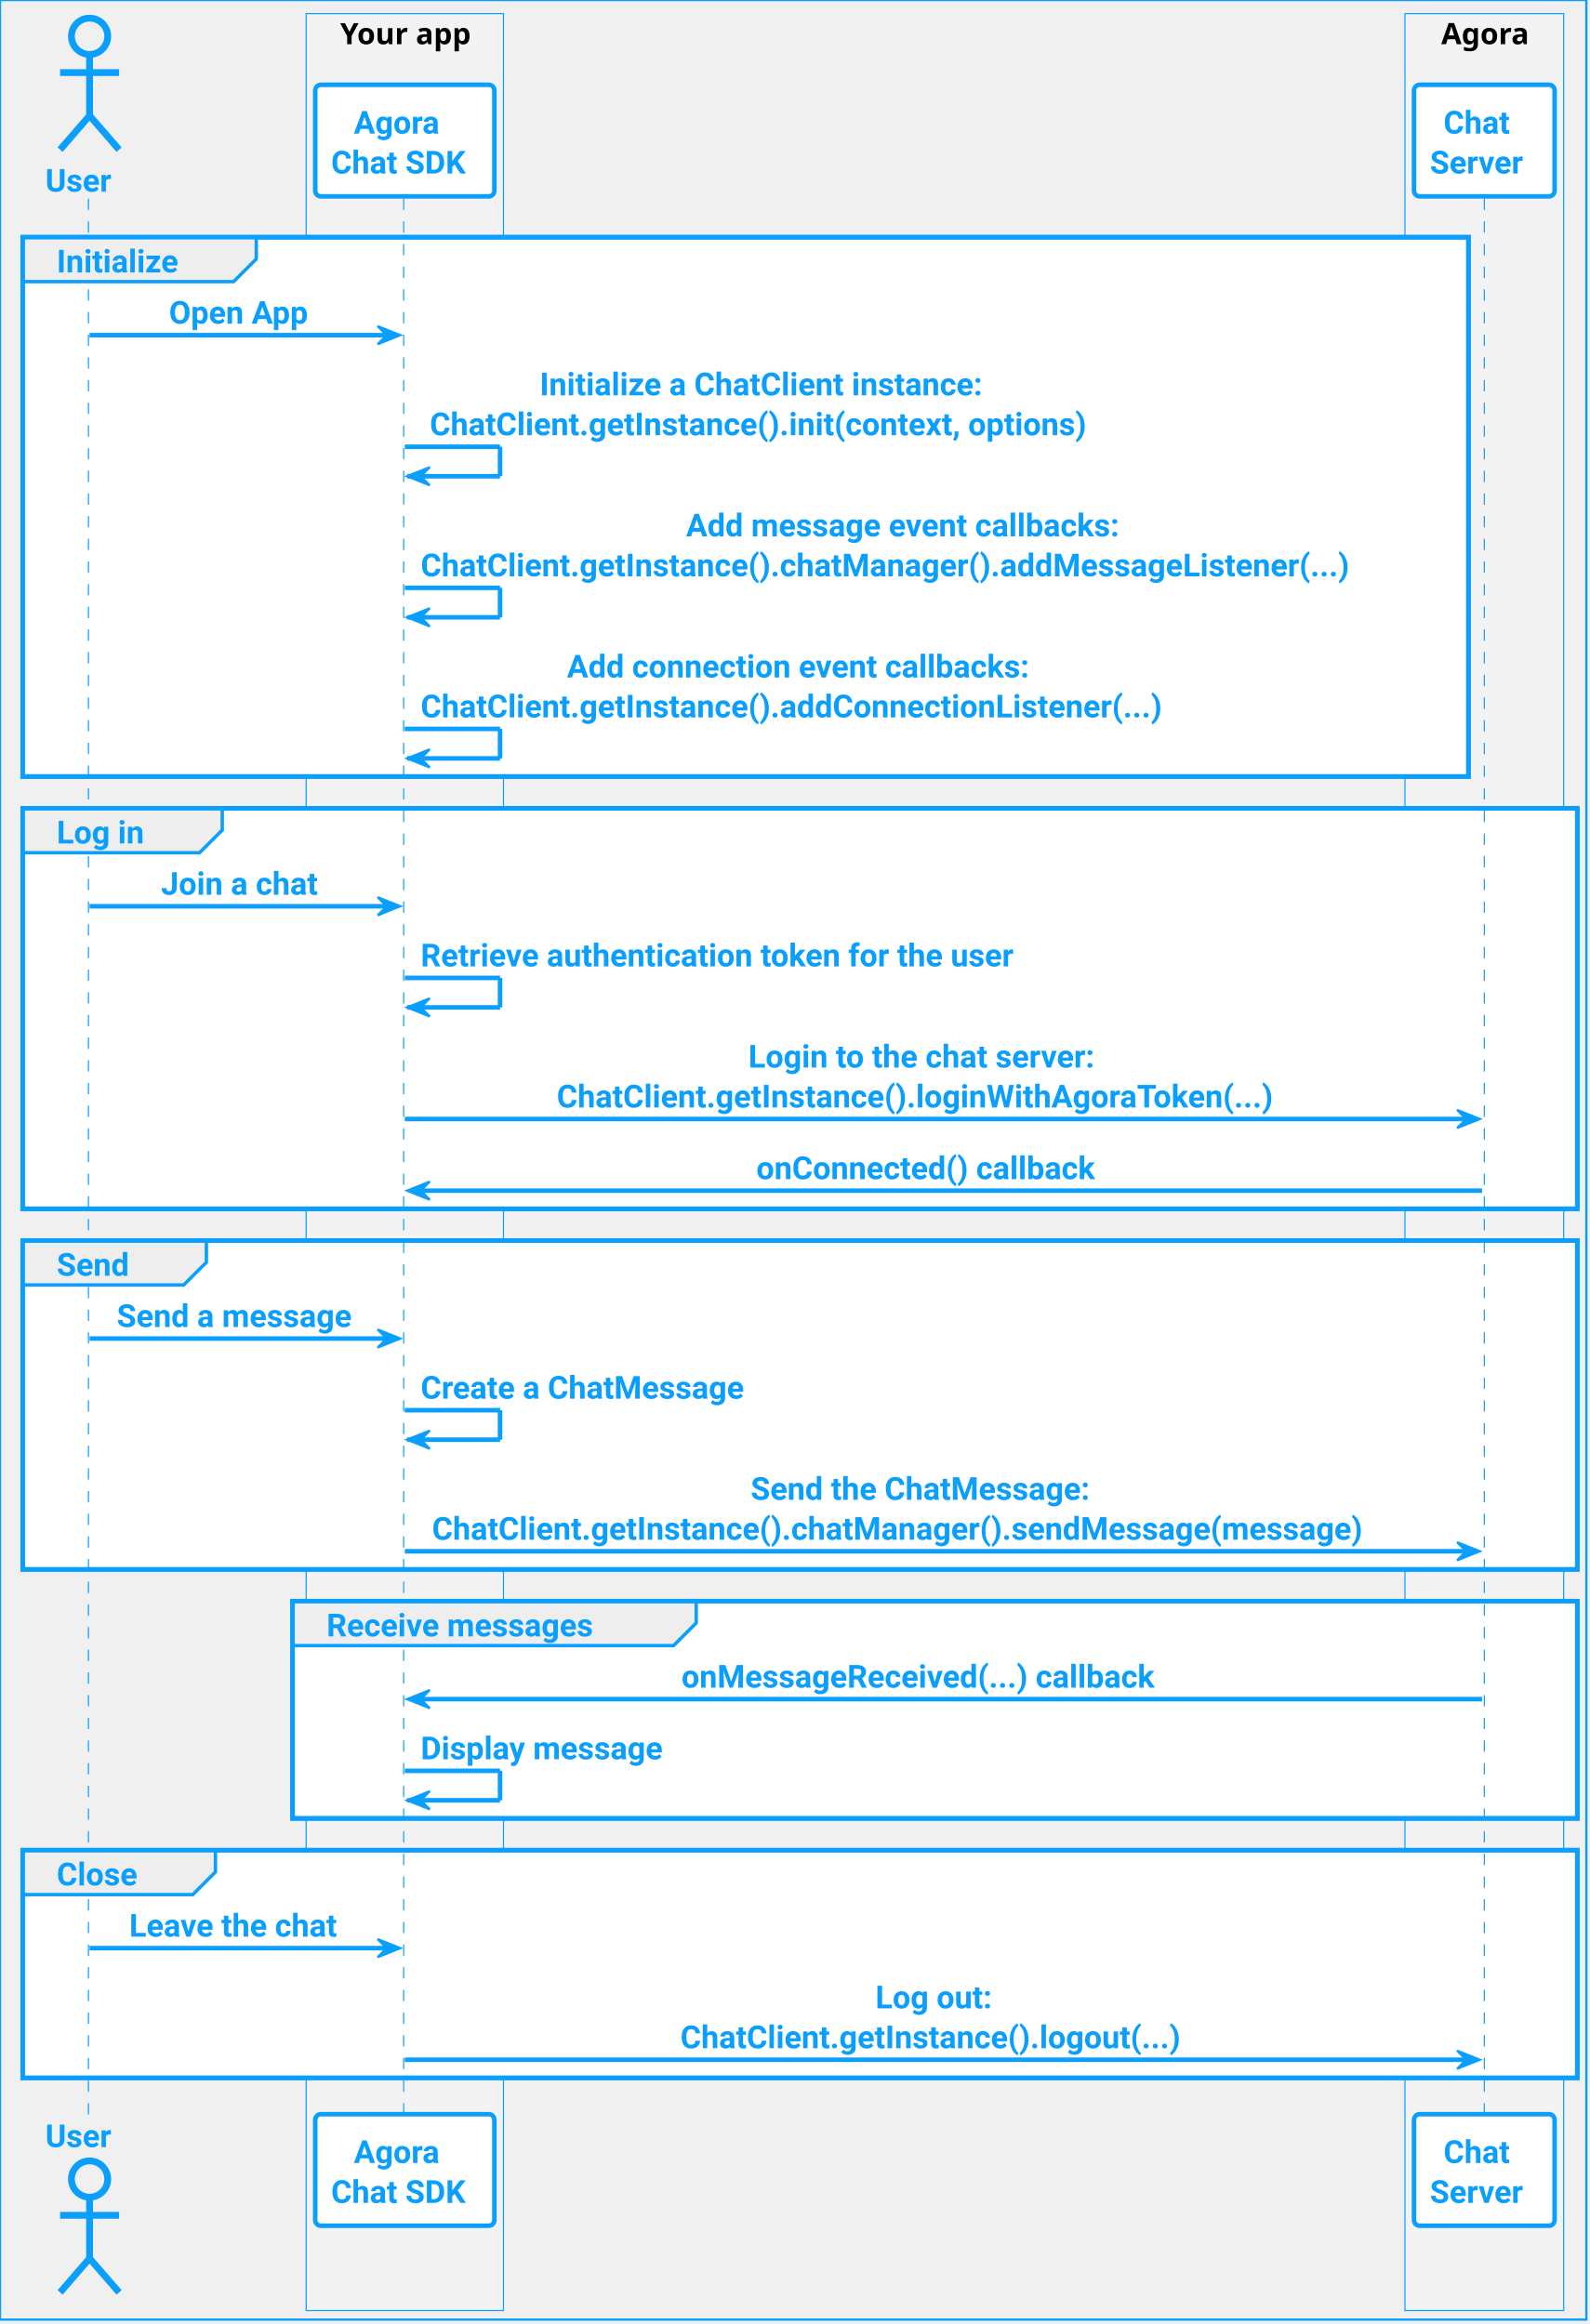
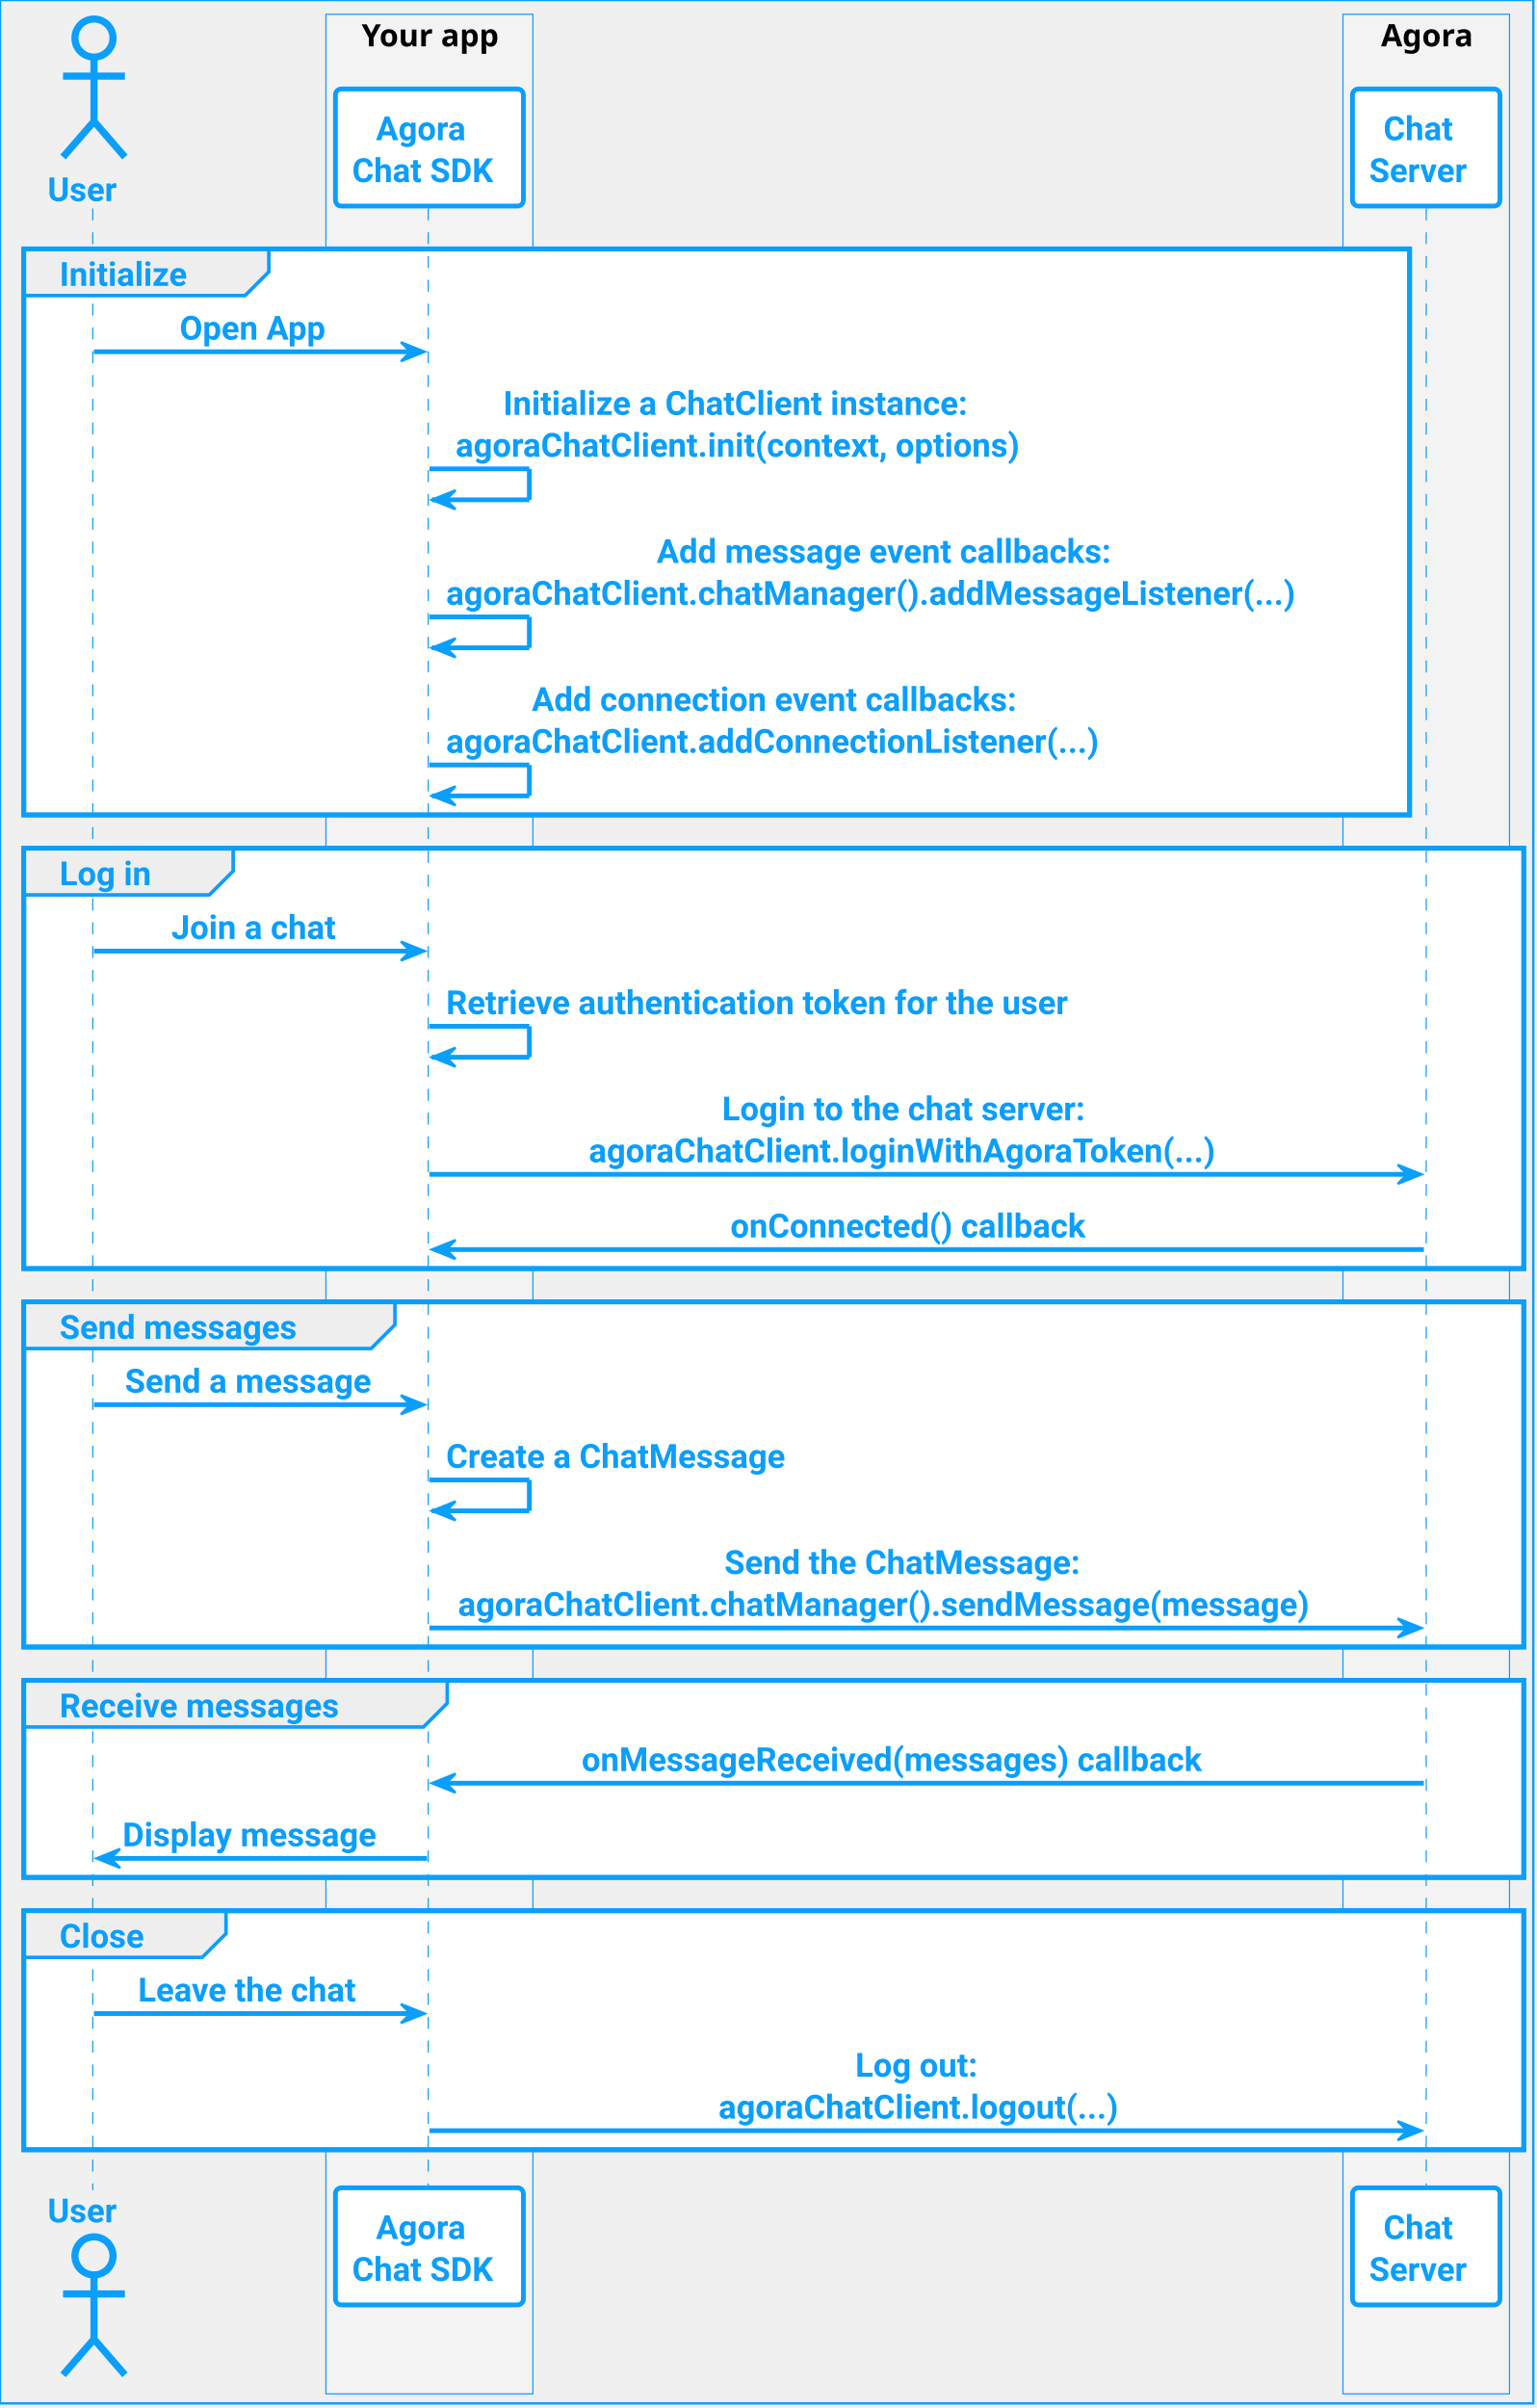
- <svg xmlns="http://www.w3.org/2000/svg" contentStyleType="text/css" height="1025px" preserveAspectRatio="none" style="width:701px;height:1025px;" version="1.1" viewBox="0 0 701 1025" width="701px" zoomAndPan="magnify">
+ <svg xmlns="http://www.w3.org/2000/svg" contentStyleType="text/css" height="1012px" preserveAspectRatio="none" style="width:646px;height:1012px;" version="1.1" viewBox="0 0 646 1012" width="646px" zoomAndPan="magnify">
  <defs />
  <g>
-     <rect fill="none" height="1023.062" style="stroke:#0A9EFD;stroke-width:1.0;" width="699.5" x="0" y="0" />
-     <rect fill="#F3F3F3" height="1013.062" style="stroke:#0A9EFD;stroke-width:0.5;" width="87" x="135" y="6" />
-     <text fill="#000000" font-family="sans-serif" font-size="13" font-weight="bold" lengthAdjust="spacing" textLength="57" x="150" y="19.495">Your app</text>
-     <rect fill="#F3F3F3" height="1013.062" style="stroke:#0A9EFD;stroke-width:0.5;" width="70" x="619.5" y="6" />
-     <text fill="#000000" font-family="sans-serif" font-size="13" font-weight="bold" lengthAdjust="spacing" textLength="38" x="635.5" y="19.495">Agora</text>
-     <rect fill="#FFFFFF" height="237.875" style="stroke:#0A9EFD;stroke-width:2.0;" width="637.5" x="10" y="104.609" />
-     <rect fill="#FFFFFF" height="176.656" style="stroke:#0A9EFD;stroke-width:2.0;" width="685.5" x="10" y="356.484" />
-     <rect fill="#FFFFFF" height="145.047" style="stroke:#0A9EFD;stroke-width:2.0;" width="685.5" x="10" y="547.141" />
-     <rect fill="#FFFFFF" height="95.828" style="stroke:#0A9EFD;stroke-width:2.0;" width="566.5" x="129" y="706.188" />
-     <rect fill="#FFFFFF" height="100.438" style="stroke:#0A9EFD;stroke-width:2.0;" width="685.5" x="10" y="816.016" />
-     <line style="stroke:#0A9EFD;stroke-width:0.5;stroke-dasharray:5.0,5.0;" x1="39" x2="39" y1="87.609" y2="933.453" />
-     <line style="stroke:#0A9EFD;stroke-width:0.5;stroke-dasharray:5.0,5.0;" x1="178" x2="178" y1="87.609" y2="933.453" />
-     <line style="stroke:#0A9EFD;stroke-width:0.5;stroke-dasharray:5.0,5.0;" x1="654.5" x2="654.5" y1="87.609" y2="933.453" />
+     <rect fill="none" height="1010.062" style="stroke:#0A9EFD;stroke-width:1.0;" width="644.5" x="0" y="0" />
+     <rect fill="#F3F3F3" height="1000.062" style="stroke:#0A9EFD;stroke-width:0.5;" width="87" x="137" y="6" />
+     <text fill="#000000" font-family="sans-serif" font-size="13" font-weight="bold" lengthAdjust="spacing" textLength="57" x="152" y="19.495">Your app</text>
+     <rect fill="#F3F3F3" height="1000.062" style="stroke:#0A9EFD;stroke-width:0.5;" width="70" x="564.5" y="6" />
+     <text fill="#000000" font-family="sans-serif" font-size="13" font-weight="bold" lengthAdjust="spacing" textLength="38" x="580.5" y="19.495">Agora</text>
+     <rect fill="#FFFFFF" height="237.875" style="stroke:#0A9EFD;stroke-width:2.0;" width="582.5" x="10" y="104.609" />
+     <rect fill="#FFFFFF" height="176.656" style="stroke:#0A9EFD;stroke-width:2.0;" width="630.5" x="10" y="356.484" />
+     <rect fill="#FFFFFF" height="145.047" style="stroke:#0A9EFD;stroke-width:2.0;" width="630.5" x="10" y="547.141" />
+     <rect fill="#FFFFFF" height="82.828" style="stroke:#0A9EFD;stroke-width:2.0;" width="630.5" x="10" y="706.188" />
+     <rect fill="#FFFFFF" height="100.438" style="stroke:#0A9EFD;stroke-width:2.0;" width="630.5" x="10" y="803.016" />
+     <line style="stroke:#0A9EFD;stroke-width:0.5;stroke-dasharray:5.0,5.0;" x1="39" x2="39" y1="87.609" y2="920.453" />
+     <line style="stroke:#0A9EFD;stroke-width:0.5;stroke-dasharray:5.0,5.0;" x1="180" x2="180" y1="87.609" y2="920.453" />
+     <line style="stroke:#0A9EFD;stroke-width:0.5;stroke-dasharray:5.0,5.0;" x1="599.5" x2="599.5" y1="87.609" y2="920.453" />
    <text fill="#0A9EFD" font-family="Roboto" font-size="14" font-weight="bold" lengthAdjust="spacing" textLength="33" x="20" y="84.533">User</text>
    <ellipse cx="39.5" cy="16" fill="none" rx="8" ry="8" style="stroke:#0A9EFD;stroke-width:3.0;" />
    <path d="M39.5,24 L39.5,51 M26.5,32 L52.5,32 M39.5,51 L26.5,66 M39.5,51 L52.5,66 " fill="none" style="stroke:#0A9EFD;stroke-width:3.0;" />
-     <text fill="#0A9EFD" font-family="Roboto" font-size="14" font-weight="bold" lengthAdjust="spacing" textLength="33" x="20" y="946.986">User</text>
-     <ellipse cx="39.5" cy="961.062" fill="none" rx="8" ry="8" style="stroke:#0A9EFD;stroke-width:3.0;" />
-     <path d="M39.5,969.062 L39.5,996.062 M26.5,977.062 L52.5,977.062 M39.5,996.062 L26.5,1011.062 M39.5,996.062 L52.5,1011.062 " fill="none" style="stroke:#0A9EFD;stroke-width:3.0;" />
-     <rect fill="#FFFFFF" height="49.219" rx="2.5" ry="2.5" style="stroke:#0A9EFD;stroke-width:2.0;" width="79" x="139" y="37.391" />
-     <text fill="#0A9EFD" font-family="Roboto" font-size="14" font-weight="bold" lengthAdjust="spacing" textLength="41" x="156" y="58.924">Agora</text>
-     <text fill="#0A9EFD" font-family="Roboto" font-size="14" font-weight="bold" lengthAdjust="spacing" textLength="65" x="146" y="76.533">Chat SDK</text>
-     <rect fill="#FFFFFF" height="49.219" rx="2.5" ry="2.5" style="stroke:#0A9EFD;stroke-width:2.0;" width="79" x="139" y="932.453" />
-     <text fill="#0A9EFD" font-family="Roboto" font-size="14" font-weight="bold" lengthAdjust="spacing" textLength="41" x="156" y="953.986">Agora</text>
-     <text fill="#0A9EFD" font-family="Roboto" font-size="14" font-weight="bold" lengthAdjust="spacing" textLength="65" x="146" y="971.596">Chat SDK</text>
-     <rect fill="#FFFFFF" height="49.219" rx="2.5" ry="2.5" style="stroke:#0A9EFD;stroke-width:2.0;" width="62" x="623.5" y="37.391" />
-     <text fill="#0A9EFD" font-family="Roboto" font-size="14" font-weight="bold" lengthAdjust="spacing" textLength="32" x="636.5" y="58.924">Chat</text>
-     <text fill="#0A9EFD" font-family="Roboto" font-size="14" font-weight="bold" lengthAdjust="spacing" textLength="48" x="630.5" y="76.533">Server</text>
-     <rect fill="#FFFFFF" height="49.219" rx="2.5" ry="2.5" style="stroke:#0A9EFD;stroke-width:2.0;" width="62" x="623.5" y="932.453" />
-     <text fill="#0A9EFD" font-family="Roboto" font-size="14" font-weight="bold" lengthAdjust="spacing" textLength="32" x="636.5" y="953.986">Chat</text>
-     <text fill="#0A9EFD" font-family="Roboto" font-size="14" font-weight="bold" lengthAdjust="spacing" textLength="48" x="630.5" y="971.596">Server</text>
+     <text fill="#0A9EFD" font-family="Roboto" font-size="14" font-weight="bold" lengthAdjust="spacing" textLength="33" x="20" y="933.986">User</text>
+     <ellipse cx="39.5" cy="948.062" fill="none" rx="8" ry="8" style="stroke:#0A9EFD;stroke-width:3.0;" />
+     <path d="M39.5,956.062 L39.5,983.062 M26.5,964.062 L52.5,964.062 M39.5,983.062 L26.5,998.062 M39.5,983.062 L52.5,998.062 " fill="none" style="stroke:#0A9EFD;stroke-width:3.0;" />
+     <rect fill="#FFFFFF" height="49.219" rx="2.5" ry="2.5" style="stroke:#0A9EFD;stroke-width:2.0;" width="79" x="141" y="37.391" />
+     <text fill="#0A9EFD" font-family="Roboto" font-size="14" font-weight="bold" lengthAdjust="spacing" textLength="41" x="158" y="58.924">Agora</text>
+     <text fill="#0A9EFD" font-family="Roboto" font-size="14" font-weight="bold" lengthAdjust="spacing" textLength="65" x="148" y="76.533">Chat SDK</text>
+     <rect fill="#FFFFFF" height="49.219" rx="2.5" ry="2.5" style="stroke:#0A9EFD;stroke-width:2.0;" width="79" x="141" y="919.453" />
+     <text fill="#0A9EFD" font-family="Roboto" font-size="14" font-weight="bold" lengthAdjust="spacing" textLength="41" x="158" y="940.986">Agora</text>
+     <text fill="#0A9EFD" font-family="Roboto" font-size="14" font-weight="bold" lengthAdjust="spacing" textLength="65" x="148" y="958.596">Chat SDK</text>
+     <rect fill="#FFFFFF" height="49.219" rx="2.5" ry="2.5" style="stroke:#0A9EFD;stroke-width:2.0;" width="62" x="568.5" y="37.391" />
+     <text fill="#0A9EFD" font-family="Roboto" font-size="14" font-weight="bold" lengthAdjust="spacing" textLength="32" x="581.5" y="58.924">Chat</text>
+     <text fill="#0A9EFD" font-family="Roboto" font-size="14" font-weight="bold" lengthAdjust="spacing" textLength="48" x="575.5" y="76.533">Server</text>
+     <rect fill="#FFFFFF" height="49.219" rx="2.5" ry="2.5" style="stroke:#0A9EFD;stroke-width:2.0;" width="62" x="568.5" y="919.453" />
+     <text fill="#0A9EFD" font-family="Roboto" font-size="14" font-weight="bold" lengthAdjust="spacing" textLength="32" x="581.5" y="940.986">Chat</text>
+     <text fill="#0A9EFD" font-family="Roboto" font-size="14" font-weight="bold" lengthAdjust="spacing" textLength="48" x="575.5" y="958.596">Server</text>
    <path d="M10,104.609 L113,104.609 L113,114.219 L103,124.219 L10,124.219 L10,104.609 " fill="#EEEEEE" style="stroke:#0A9EFD;stroke-width:1.5;" />
-     <rect fill="none" height="237.875" style="stroke:#0A9EFD;stroke-width:2.0;" width="637.5" x="10" y="104.609" />
+     <rect fill="none" height="237.875" style="stroke:#0A9EFD;stroke-width:2.0;" width="582.5" x="10" y="104.609" />
    <text fill="#0A9EFD" font-family="Roboto" font-size="14" font-weight="bold" lengthAdjust="spacing" textLength="58" x="25" y="120.143">Initialize</text>
-     <polygon fill="#0A9EFD" points="166.5,143.828,176.5,147.828,166.5,151.828,170.5,147.828" style="stroke:#0A9EFD;stroke-width:1.0;" />
-     <line style="stroke:#0A9EFD;stroke-width:2.0;" x1="39.5" x2="172.5" y1="147.828" y2="147.828" />
-     <text fill="#0A9EFD" font-family="Roboto" font-size="14" font-weight="bold" lengthAdjust="spacing" textLength="69" x="74.5" y="142.752">Open App</text>
-     <line style="stroke:#0A9EFD;stroke-width:2.0;" x1="178.5" x2="220.5" y1="197.047" y2="197.047" />
-     <line style="stroke:#0A9EFD;stroke-width:2.0;" x1="220.5" x2="220.5" y1="197.047" y2="210.047" />
-     <line style="stroke:#0A9EFD;stroke-width:2.0;" x1="179.5" x2="220.5" y1="210.047" y2="210.047" />
-     <polygon fill="#0A9EFD" points="189.5,206.047,179.5,210.047,189.5,214.047,185.5,210.047" style="stroke:#0A9EFD;stroke-width:1.0;" />
-     <text fill="#0A9EFD" font-family="Roboto" font-size="14" font-weight="bold" lengthAdjust="spacing" textLength="215" x="238" y="174.361">Initialize a ChatClient instance:</text>
-     <text fill="#0A9EFD" font-family="Roboto" font-size="14" font-weight="bold" lengthAdjust="spacing" textLength="320" x="189.5" y="191.971">ChatClient.getInstance().init(context, options)</text>
-     <line style="stroke:#0A9EFD;stroke-width:2.0;" x1="178.5" x2="220.5" y1="259.266" y2="259.266" />
-     <line style="stroke:#0A9EFD;stroke-width:2.0;" x1="220.5" x2="220.5" y1="259.266" y2="272.266" />
-     <line style="stroke:#0A9EFD;stroke-width:2.0;" x1="179.5" x2="220.5" y1="272.266" y2="272.266" />
-     <polygon fill="#0A9EFD" points="189.5,268.266,179.5,272.266,189.5,276.266,185.5,272.266" style="stroke:#0A9EFD;stroke-width:1.0;" />
-     <text fill="#0A9EFD" font-family="Roboto" font-size="14" font-weight="bold" lengthAdjust="spacing" textLength="212" x="302.5" y="236.58">Add message event callbacks:</text>
-     <text fill="#0A9EFD" font-family="Roboto" font-size="14" font-weight="bold" lengthAdjust="spacing" textLength="450" x="185.5" y="254.19">ChatClient.getInstance().chatManager().addMessageListener(...)</text>
-     <line style="stroke:#0A9EFD;stroke-width:2.0;" x1="178.5" x2="220.5" y1="321.484" y2="321.484" />
-     <line style="stroke:#0A9EFD;stroke-width:2.0;" x1="220.5" x2="220.5" y1="321.484" y2="334.484" />
-     <line style="stroke:#0A9EFD;stroke-width:2.0;" x1="179.5" x2="220.5" y1="334.484" y2="334.484" />
-     <polygon fill="#0A9EFD" points="189.5,330.484,179.5,334.484,189.5,338.484,185.5,334.484" style="stroke:#0A9EFD;stroke-width:1.0;" />
-     <text fill="#0A9EFD" font-family="Roboto" font-size="14" font-weight="bold" lengthAdjust="spacing" textLength="228" x="250" y="298.799">Add connection event callbacks:</text>
-     <text fill="#0A9EFD" font-family="Roboto" font-size="14" font-weight="bold" lengthAdjust="spacing" textLength="361" x="185.5" y="316.408">ChatClient.getInstance().addConnectionListener(...)</text>
+     <polygon fill="#0A9EFD" points="168.5,143.828,178.5,147.828,168.5,151.828,172.5,147.828" style="stroke:#0A9EFD;stroke-width:1.0;" />
+     <line style="stroke:#0A9EFD;stroke-width:2.0;" x1="39.5" x2="174.5" y1="147.828" y2="147.828" />
+     <text fill="#0A9EFD" font-family="Roboto" font-size="14" font-weight="bold" lengthAdjust="spacing" textLength="69" x="75.5" y="142.752">Open App</text>
+     <line style="stroke:#0A9EFD;stroke-width:2.0;" x1="180.5" x2="222.5" y1="197.047" y2="197.047" />
+     <line style="stroke:#0A9EFD;stroke-width:2.0;" x1="222.5" x2="222.5" y1="197.047" y2="210.047" />
+     <line style="stroke:#0A9EFD;stroke-width:2.0;" x1="181.5" x2="222.5" y1="210.047" y2="210.047" />
+     <polygon fill="#0A9EFD" points="191.5,206.047,181.5,210.047,191.5,214.047,187.5,210.047" style="stroke:#0A9EFD;stroke-width:1.0;" />
+     <text fill="#0A9EFD" font-family="Roboto" font-size="14" font-weight="bold" lengthAdjust="spacing" textLength="215" x="211.5" y="174.361">Initialize a ChatClient instance:</text>
+     <text fill="#0A9EFD" font-family="Roboto" font-size="14" font-weight="bold" lengthAdjust="spacing" textLength="263" x="191.5" y="191.971">agoraChatClient.init(context, options)</text>
+     <line style="stroke:#0A9EFD;stroke-width:2.0;" x1="180.5" x2="222.5" y1="259.266" y2="259.266" />
+     <line style="stroke:#0A9EFD;stroke-width:2.0;" x1="222.5" x2="222.5" y1="259.266" y2="272.266" />
+     <line style="stroke:#0A9EFD;stroke-width:2.0;" x1="181.5" x2="222.5" y1="272.266" y2="272.266" />
+     <polygon fill="#0A9EFD" points="191.5,268.266,181.5,272.266,191.5,276.266,187.5,272.266" style="stroke:#0A9EFD;stroke-width:1.0;" />
+     <text fill="#0A9EFD" font-family="Roboto" font-size="14" font-weight="bold" lengthAdjust="spacing" textLength="212" x="276" y="236.58">Add message event callbacks:</text>
+     <text fill="#0A9EFD" font-family="Roboto" font-size="14" font-weight="bold" lengthAdjust="spacing" textLength="393" x="187.5" y="254.19">agoraChatClient.chatManager().addMessageListener(...)</text>
+     <line style="stroke:#0A9EFD;stroke-width:2.0;" x1="180.5" x2="222.5" y1="321.484" y2="321.484" />
+     <line style="stroke:#0A9EFD;stroke-width:2.0;" x1="222.5" x2="222.5" y1="321.484" y2="334.484" />
+     <line style="stroke:#0A9EFD;stroke-width:2.0;" x1="181.5" x2="222.5" y1="334.484" y2="334.484" />
+     <polygon fill="#0A9EFD" points="191.5,330.484,181.5,334.484,191.5,338.484,187.5,334.484" style="stroke:#0A9EFD;stroke-width:1.0;" />
+     <text fill="#0A9EFD" font-family="Roboto" font-size="14" font-weight="bold" lengthAdjust="spacing" textLength="228" x="223.5" y="298.799">Add connection event callbacks:</text>
+     <text fill="#0A9EFD" font-family="Roboto" font-size="14" font-weight="bold" lengthAdjust="spacing" textLength="304" x="187.5" y="316.408">agoraChatClient.addConnectionListener(...)</text>
    <path d="M10,356.484 L98,356.484 L98,366.094 L88,376.094 L10,376.094 L10,356.484 " fill="#EEEEEE" style="stroke:#0A9EFD;stroke-width:1.5;" />
-     <rect fill="none" height="176.656" style="stroke:#0A9EFD;stroke-width:2.0;" width="685.5" x="10" y="356.484" />
+     <rect fill="none" height="176.656" style="stroke:#0A9EFD;stroke-width:2.0;" width="630.5" x="10" y="356.484" />
    <text fill="#0A9EFD" font-family="Roboto" font-size="14" font-weight="bold" lengthAdjust="spacing" textLength="43" x="25" y="372.018">Log in</text>
-     <polygon fill="#0A9EFD" points="166.5,395.703,176.5,399.703,166.5,403.703,170.5,399.703" style="stroke:#0A9EFD;stroke-width:1.0;" />
-     <line style="stroke:#0A9EFD;stroke-width:2.0;" x1="39.5" x2="172.5" y1="399.703" y2="399.703" />
-     <text fill="#0A9EFD" font-family="Roboto" font-size="14" font-weight="bold" lengthAdjust="spacing" textLength="76" x="71" y="394.627">Join a chat</text>
-     <line style="stroke:#0A9EFD;stroke-width:2.0;" x1="178.5" x2="220.5" y1="431.312" y2="431.312" />
-     <line style="stroke:#0A9EFD;stroke-width:2.0;" x1="220.5" x2="220.5" y1="431.312" y2="444.312" />
-     <line style="stroke:#0A9EFD;stroke-width:2.0;" x1="179.5" x2="220.5" y1="444.312" y2="444.312" />
-     <polygon fill="#0A9EFD" points="189.5,440.312,179.5,444.312,189.5,448.312,185.5,444.312" style="stroke:#0A9EFD;stroke-width:1.0;" />
-     <text fill="#0A9EFD" font-family="Roboto" font-size="14" font-weight="bold" lengthAdjust="spacing" textLength="297" x="185.5" y="426.236">Retrieve authentication token for the user</text>
-     <polygon fill="#0A9EFD" points="642.5,489.531,652.5,493.531,642.5,497.531,646.5,493.531" style="stroke:#0A9EFD;stroke-width:1.0;" />
-     <line style="stroke:#0A9EFD;stroke-width:2.0;" x1="178.5" x2="648.5" y1="493.531" y2="493.531" />
-     <text fill="#0A9EFD" font-family="Roboto" font-size="14" font-weight="bold" lengthAdjust="spacing" textLength="173" x="330" y="470.846">Login to the chat server:</text>
-     <text fill="#0A9EFD" font-family="Roboto" font-size="14" font-weight="bold" lengthAdjust="spacing" textLength="346" x="245.5" y="488.455">ChatClient.getInstance().loginWithAgoraToken(...)</text>
-     <polygon fill="#0A9EFD" points="189.5,521.141,179.5,525.141,189.5,529.141,185.5,525.141" style="stroke:#0A9EFD;stroke-width:1.0;" />
-     <line style="stroke:#0A9EFD;stroke-width:2.0;" x1="183.5" x2="653.5" y1="525.141" y2="525.141" />
-     <text fill="#0A9EFD" font-family="Roboto" font-size="14" font-weight="bold" lengthAdjust="spacing" textLength="166" x="333.5" y="520.064">onConnected() callback</text>
-     <path d="M10,547.141 L91,547.141 L91,556.75 L81,566.75 L10,566.75 L10,547.141 " fill="#EEEEEE" style="stroke:#0A9EFD;stroke-width:1.5;" />
-     <rect fill="none" height="145.047" style="stroke:#0A9EFD;stroke-width:2.0;" width="685.5" x="10" y="547.141" />
-     <text fill="#0A9EFD" font-family="Roboto" font-size="14" font-weight="bold" lengthAdjust="spacing" textLength="36" x="25" y="562.674">Send</text>
-     <polygon fill="#0A9EFD" points="166.5,586.359,176.5,590.359,166.5,594.359,170.5,590.359" style="stroke:#0A9EFD;stroke-width:1.0;" />
-     <line style="stroke:#0A9EFD;stroke-width:2.0;" x1="39.5" x2="172.5" y1="590.359" y2="590.359" />
-     <text fill="#0A9EFD" font-family="Roboto" font-size="14" font-weight="bold" lengthAdjust="spacing" textLength="115" x="51.5" y="585.283">Send a message</text>
-     <line style="stroke:#0A9EFD;stroke-width:2.0;" x1="178.5" x2="220.5" y1="621.969" y2="621.969" />
-     <line style="stroke:#0A9EFD;stroke-width:2.0;" x1="220.5" x2="220.5" y1="621.969" y2="634.969" />
-     <line style="stroke:#0A9EFD;stroke-width:2.0;" x1="179.5" x2="220.5" y1="634.969" y2="634.969" />
-     <polygon fill="#0A9EFD" points="189.5,630.969,179.5,634.969,189.5,638.969,185.5,634.969" style="stroke:#0A9EFD;stroke-width:1.0;" />
-     <text fill="#0A9EFD" font-family="Roboto" font-size="14" font-weight="bold" lengthAdjust="spacing" textLength="159" x="185.5" y="616.893">Create a ChatMessage</text>
-     <polygon fill="#0A9EFD" points="642.5,680.188,652.5,684.188,642.5,688.188,646.5,684.188" style="stroke:#0A9EFD;stroke-width:1.0;" />
-     <line style="stroke:#0A9EFD;stroke-width:2.0;" x1="178.5" x2="648.5" y1="684.188" y2="684.188" />
-     <text fill="#0A9EFD" font-family="Roboto" font-size="14" font-weight="bold" lengthAdjust="spacing" textLength="167" x="331" y="661.502">Send the ChatMessage:</text>
-     <text fill="#0A9EFD" font-family="Roboto" font-size="14" font-weight="bold" lengthAdjust="spacing" textLength="452" x="190.5" y="679.111">ChatClient.getInstance().chatManager().sendMessage(message)</text>
-     <path d="M129,706.188 L307,706.188 L307,715.797 L297,725.797 L129,725.797 L129,706.188 " fill="#EEEEEE" style="stroke:#0A9EFD;stroke-width:1.5;" />
-     <rect fill="none" height="95.828" style="stroke:#0A9EFD;stroke-width:2.0;" width="566.5" x="129" y="706.188" />
-     <text fill="#0A9EFD" font-family="Roboto" font-size="14" font-weight="bold" lengthAdjust="spacing" textLength="133" x="144" y="721.721">Receive messages</text>
-     <polygon fill="#0A9EFD" points="189.5,745.406,179.5,749.406,189.5,753.406,185.5,749.406" style="stroke:#0A9EFD;stroke-width:1.0;" />
-     <line style="stroke:#0A9EFD;stroke-width:2.0;" x1="183.5" x2="653.5" y1="749.406" y2="749.406" />
-     <text fill="#0A9EFD" font-family="Roboto" font-size="14" font-weight="bold" lengthAdjust="spacing" textLength="232" x="300.5" y="744.33">onMessageReceived(...) callback</text>
-     <line style="stroke:#0A9EFD;stroke-width:2.0;" x1="178.5" x2="220.5" y1="781.016" y2="781.016" />
-     <line style="stroke:#0A9EFD;stroke-width:2.0;" x1="220.5" x2="220.5" y1="781.016" y2="794.016" />
-     <line style="stroke:#0A9EFD;stroke-width:2.0;" x1="179.5" x2="220.5" y1="794.016" y2="794.016" />
-     <polygon fill="#0A9EFD" points="189.5,790.016,179.5,794.016,189.5,798.016,185.5,794.016" style="stroke:#0A9EFD;stroke-width:1.0;" />
-     <text fill="#0A9EFD" font-family="Roboto" font-size="14" font-weight="bold" lengthAdjust="spacing" textLength="117" x="185.5" y="775.939">Display message</text>
-     <path d="M10,816.016 L95,816.016 L95,825.625 L85,835.625 L10,835.625 L10,816.016 " fill="#EEEEEE" style="stroke:#0A9EFD;stroke-width:1.5;" />
-     <rect fill="none" height="100.438" style="stroke:#0A9EFD;stroke-width:2.0;" width="685.5" x="10" y="816.016" />
-     <text fill="#0A9EFD" font-family="Roboto" font-size="14" font-weight="bold" lengthAdjust="spacing" textLength="40" x="25" y="831.549">Close</text>
-     <polygon fill="#0A9EFD" points="166.5,855.234,176.5,859.234,166.5,863.234,170.5,859.234" style="stroke:#0A9EFD;stroke-width:1.0;" />
-     <line style="stroke:#0A9EFD;stroke-width:2.0;" x1="39.5" x2="172.5" y1="859.234" y2="859.234" />
-     <text fill="#0A9EFD" font-family="Roboto" font-size="14" font-weight="bold" lengthAdjust="spacing" textLength="104" x="57" y="854.158">Leave the chat</text>
-     <polygon fill="#0A9EFD" points="642.5,904.453,652.5,908.453,642.5,912.453,646.5,908.453" style="stroke:#0A9EFD;stroke-width:1.0;" />
-     <line style="stroke:#0A9EFD;stroke-width:2.0;" x1="178.5" x2="648.5" y1="908.453" y2="908.453" />
-     <text fill="#0A9EFD" font-family="Roboto" font-size="14" font-weight="bold" lengthAdjust="spacing" textLength="57" x="386" y="885.768">Log out:</text>
-     <text fill="#0A9EFD" font-family="Roboto" font-size="14" font-weight="bold" lengthAdjust="spacing" textLength="241" x="300" y="903.377">ChatClient.getInstance().logout(...)</text>
+     <polygon fill="#0A9EFD" points="168.5,395.703,178.5,399.703,168.5,403.703,172.5,399.703" style="stroke:#0A9EFD;stroke-width:1.0;" />
+     <line style="stroke:#0A9EFD;stroke-width:2.0;" x1="39.5" x2="174.5" y1="399.703" y2="399.703" />
+     <text fill="#0A9EFD" font-family="Roboto" font-size="14" font-weight="bold" lengthAdjust="spacing" textLength="76" x="72" y="394.627">Join a chat</text>
+     <line style="stroke:#0A9EFD;stroke-width:2.0;" x1="180.5" x2="222.5" y1="431.312" y2="431.312" />
+     <line style="stroke:#0A9EFD;stroke-width:2.0;" x1="222.5" x2="222.5" y1="431.312" y2="444.312" />
+     <line style="stroke:#0A9EFD;stroke-width:2.0;" x1="181.5" x2="222.5" y1="444.312" y2="444.312" />
+     <polygon fill="#0A9EFD" points="191.5,440.312,181.5,444.312,191.5,448.312,187.5,444.312" style="stroke:#0A9EFD;stroke-width:1.0;" />
+     <text fill="#0A9EFD" font-family="Roboto" font-size="14" font-weight="bold" lengthAdjust="spacing" textLength="297" x="187.5" y="426.236">Retrieve authentication token for the user</text>
+     <polygon fill="#0A9EFD" points="587.5,489.531,597.5,493.531,587.5,497.531,591.5,493.531" style="stroke:#0A9EFD;stroke-width:1.0;" />
+     <line style="stroke:#0A9EFD;stroke-width:2.0;" x1="180.5" x2="593.5" y1="493.531" y2="493.531" />
+     <text fill="#0A9EFD" font-family="Roboto" font-size="14" font-weight="bold" lengthAdjust="spacing" textLength="173" x="303.5" y="470.846">Login to the chat server:</text>
+     <text fill="#0A9EFD" font-family="Roboto" font-size="14" font-weight="bold" lengthAdjust="spacing" textLength="289" x="247.5" y="488.455">agoraChatClient.loginWithAgoraToken(...)</text>
+     <polygon fill="#0A9EFD" points="191.5,521.141,181.5,525.141,191.5,529.141,187.5,525.141" style="stroke:#0A9EFD;stroke-width:1.0;" />
+     <line style="stroke:#0A9EFD;stroke-width:2.0;" x1="185.5" x2="598.5" y1="525.141" y2="525.141" />
+     <text fill="#0A9EFD" font-family="Roboto" font-size="14" font-weight="bold" lengthAdjust="spacing" textLength="166" x="307" y="520.064">onConnected() callback</text>
+     <path d="M10,547.141 L166,547.141 L166,556.75 L156,566.75 L10,566.75 L10,547.141 " fill="#EEEEEE" style="stroke:#0A9EFD;stroke-width:1.5;" />
+     <rect fill="none" height="145.047" style="stroke:#0A9EFD;stroke-width:2.0;" width="630.5" x="10" y="547.141" />
+     <text fill="#0A9EFD" font-family="Roboto" font-size="14" font-weight="bold" lengthAdjust="spacing" textLength="111" x="25" y="562.674">Send messages</text>
+     <polygon fill="#0A9EFD" points="168.5,586.359,178.5,590.359,168.5,594.359,172.5,590.359" style="stroke:#0A9EFD;stroke-width:1.0;" />
+     <line style="stroke:#0A9EFD;stroke-width:2.0;" x1="39.5" x2="174.5" y1="590.359" y2="590.359" />
+     <text fill="#0A9EFD" font-family="Roboto" font-size="14" font-weight="bold" lengthAdjust="spacing" textLength="115" x="52.5" y="585.283">Send a message</text>
+     <line style="stroke:#0A9EFD;stroke-width:2.0;" x1="180.5" x2="222.5" y1="621.969" y2="621.969" />
+     <line style="stroke:#0A9EFD;stroke-width:2.0;" x1="222.5" x2="222.5" y1="621.969" y2="634.969" />
+     <line style="stroke:#0A9EFD;stroke-width:2.0;" x1="181.5" x2="222.5" y1="634.969" y2="634.969" />
+     <polygon fill="#0A9EFD" points="191.5,630.969,181.5,634.969,191.5,638.969,187.5,634.969" style="stroke:#0A9EFD;stroke-width:1.0;" />
+     <text fill="#0A9EFD" font-family="Roboto" font-size="14" font-weight="bold" lengthAdjust="spacing" textLength="159" x="187.5" y="616.893">Create a ChatMessage</text>
+     <polygon fill="#0A9EFD" points="587.5,680.188,597.5,684.188,587.5,688.188,591.5,684.188" style="stroke:#0A9EFD;stroke-width:1.0;" />
+     <line style="stroke:#0A9EFD;stroke-width:2.0;" x1="180.5" x2="593.5" y1="684.188" y2="684.188" />
+     <text fill="#0A9EFD" font-family="Roboto" font-size="14" font-weight="bold" lengthAdjust="spacing" textLength="167" x="304.5" y="661.502">Send the ChatMessage:</text>
+     <text fill="#0A9EFD" font-family="Roboto" font-size="14" font-weight="bold" lengthAdjust="spacing" textLength="395" x="192.5" y="679.111">agoraChatClient.chatManager().sendMessage(message)</text>
+     <path d="M10,706.188 L188,706.188 L188,715.797 L178,725.797 L10,725.797 L10,706.188 " fill="#EEEEEE" style="stroke:#0A9EFD;stroke-width:1.5;" />
+     <rect fill="none" height="82.828" style="stroke:#0A9EFD;stroke-width:2.0;" width="630.5" x="10" y="706.188" />
+     <text fill="#0A9EFD" font-family="Roboto" font-size="14" font-weight="bold" lengthAdjust="spacing" textLength="133" x="25" y="721.721">Receive messages</text>
+     <polygon fill="#0A9EFD" points="191.5,745.406,181.5,749.406,191.5,753.406,187.5,749.406" style="stroke:#0A9EFD;stroke-width:1.0;" />
+     <line style="stroke:#0A9EFD;stroke-width:2.0;" x1="185.5" x2="598.5" y1="749.406" y2="749.406" />
+     <text fill="#0A9EFD" font-family="Roboto" font-size="14" font-weight="bold" lengthAdjust="spacing" textLength="291" x="244.5" y="744.33">onMessageReceived(messages) callback</text>
+     <polygon fill="#0A9EFD" points="50.5,777.016,40.5,781.016,50.5,785.016,46.5,781.016" style="stroke:#0A9EFD;stroke-width:1.0;" />
+     <line style="stroke:#0A9EFD;stroke-width:2.0;" x1="44.5" x2="179.5" y1="781.016" y2="781.016" />
+     <text fill="#0A9EFD" font-family="Roboto" font-size="14" font-weight="bold" lengthAdjust="spacing" textLength="117" x="51.5" y="775.939">Display message</text>
+     <path d="M10,803.016 L95,803.016 L95,812.625 L85,822.625 L10,822.625 L10,803.016 " fill="#EEEEEE" style="stroke:#0A9EFD;stroke-width:1.5;" />
+     <rect fill="none" height="100.438" style="stroke:#0A9EFD;stroke-width:2.0;" width="630.5" x="10" y="803.016" />
+     <text fill="#0A9EFD" font-family="Roboto" font-size="14" font-weight="bold" lengthAdjust="spacing" textLength="40" x="25" y="818.549">Close</text>
+     <polygon fill="#0A9EFD" points="168.5,842.234,178.5,846.234,168.5,850.234,172.5,846.234" style="stroke:#0A9EFD;stroke-width:1.0;" />
+     <line style="stroke:#0A9EFD;stroke-width:2.0;" x1="39.5" x2="174.5" y1="846.234" y2="846.234" />
+     <text fill="#0A9EFD" font-family="Roboto" font-size="14" font-weight="bold" lengthAdjust="spacing" textLength="104" x="58" y="841.158">Leave the chat</text>
+     <polygon fill="#0A9EFD" points="587.5,891.453,597.5,895.453,587.5,899.453,591.5,895.453" style="stroke:#0A9EFD;stroke-width:1.0;" />
+     <line style="stroke:#0A9EFD;stroke-width:2.0;" x1="180.5" x2="593.5" y1="895.453" y2="895.453" />
+     <text fill="#0A9EFD" font-family="Roboto" font-size="14" font-weight="bold" lengthAdjust="spacing" textLength="57" x="359.5" y="872.768">Log out:</text>
+     <text fill="#0A9EFD" font-family="Roboto" font-size="14" font-weight="bold" lengthAdjust="spacing" textLength="184" x="302" y="890.377">agoraChatClient.logout(...)</text>
  </g>
</svg>
